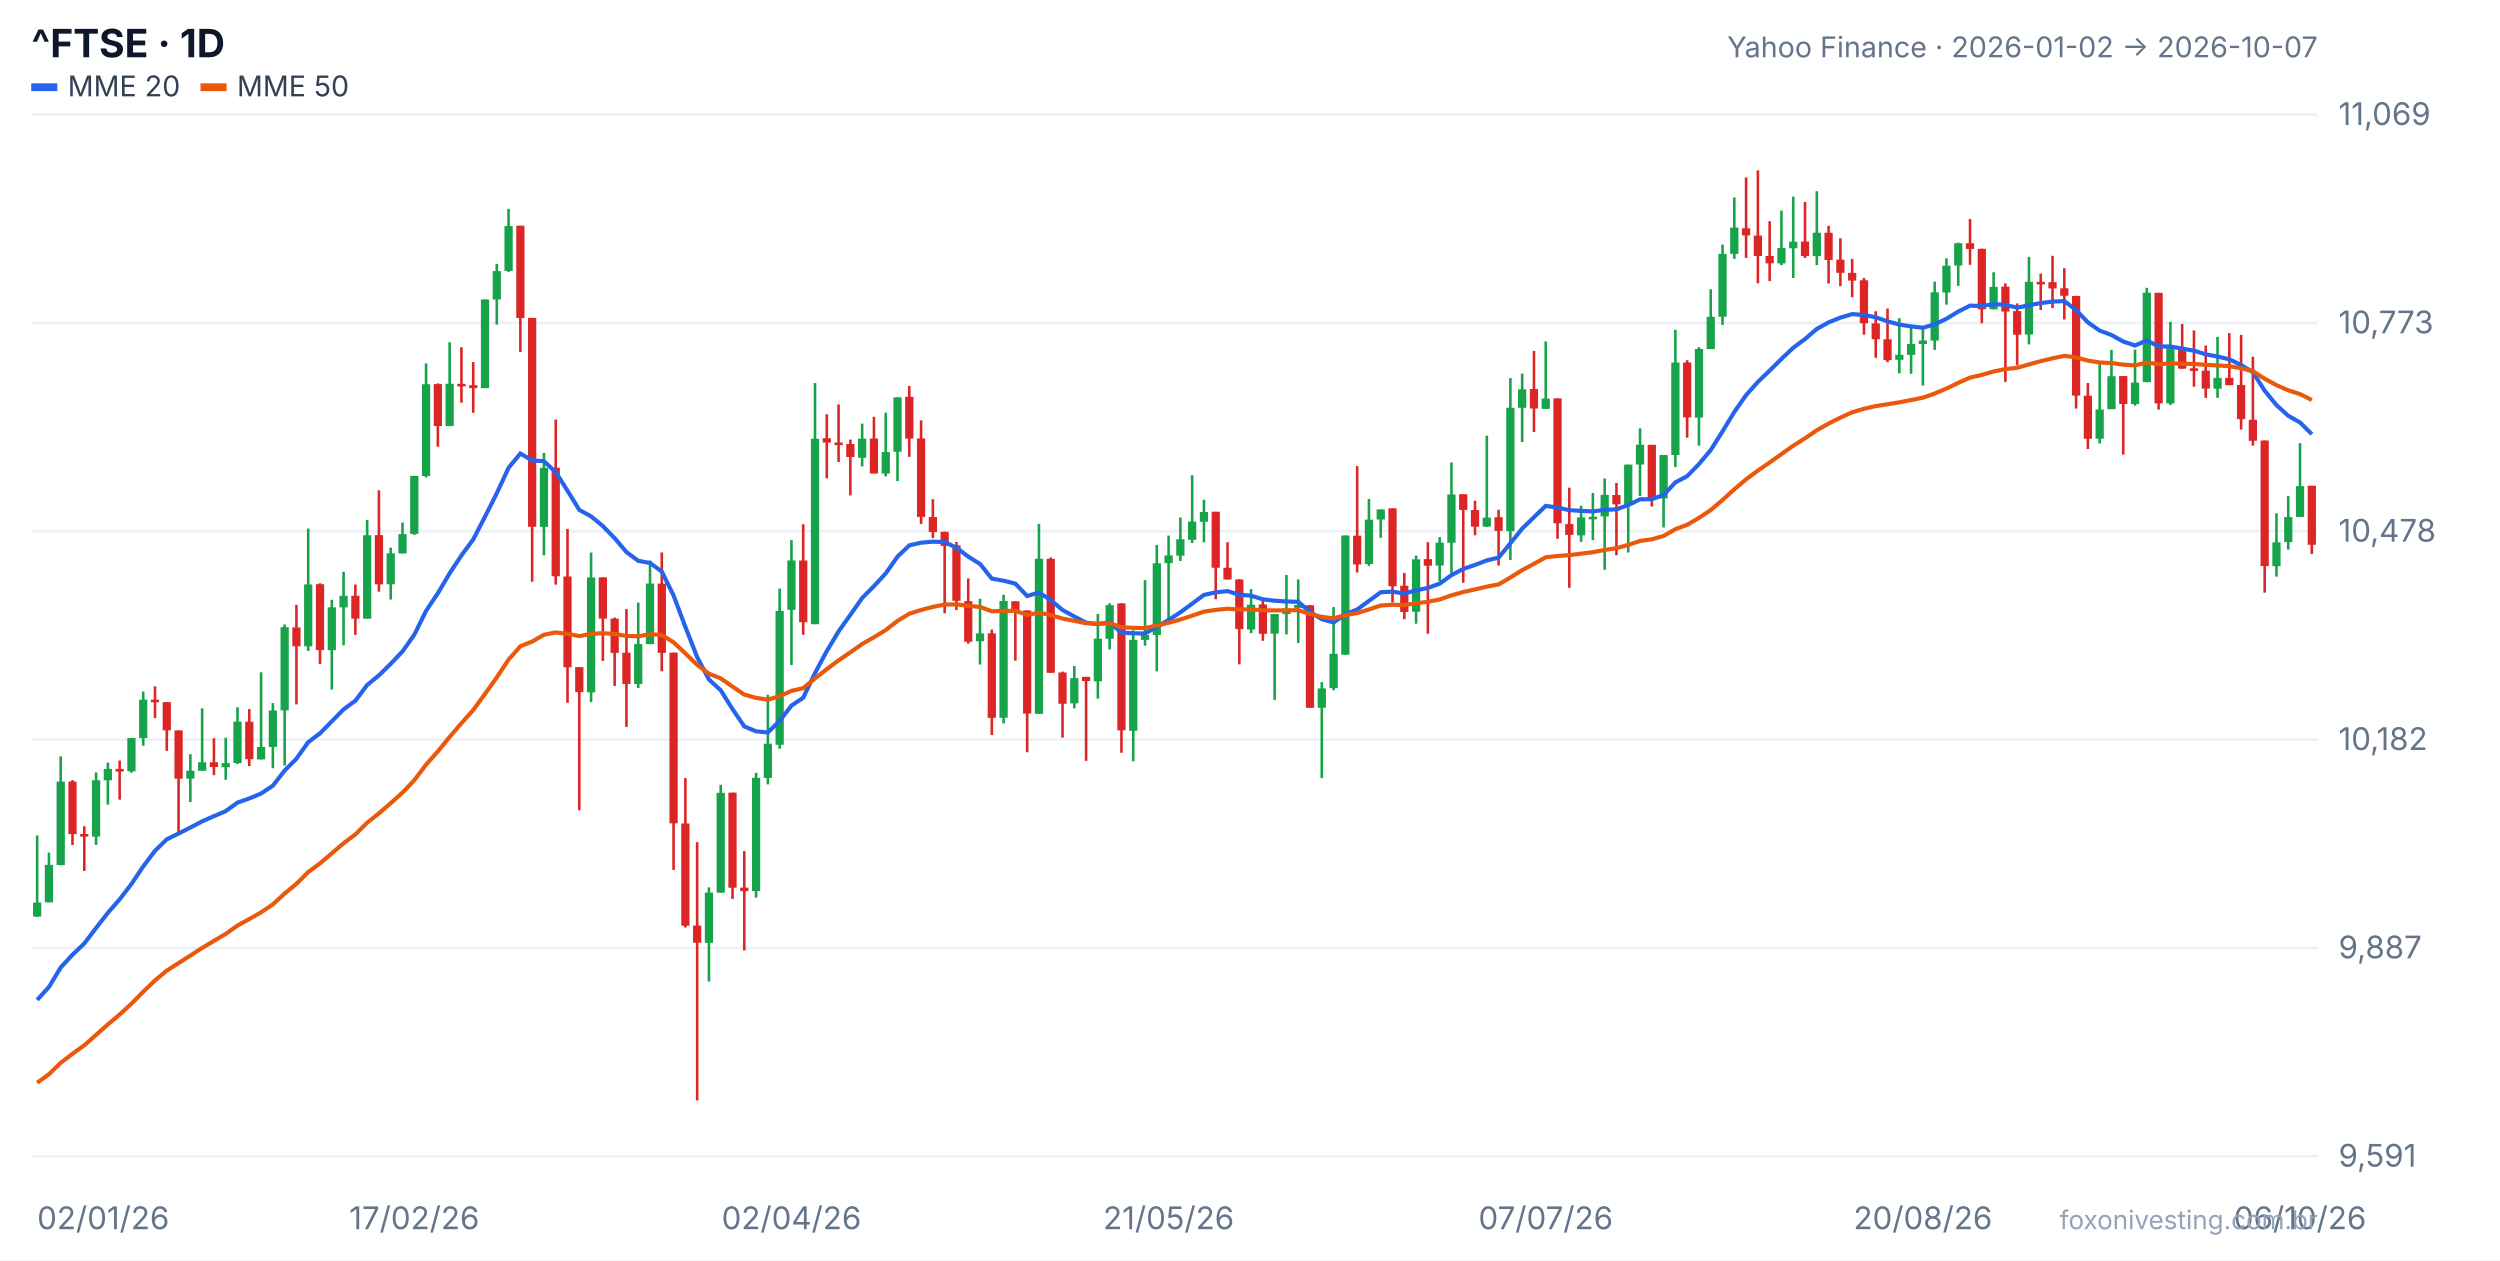
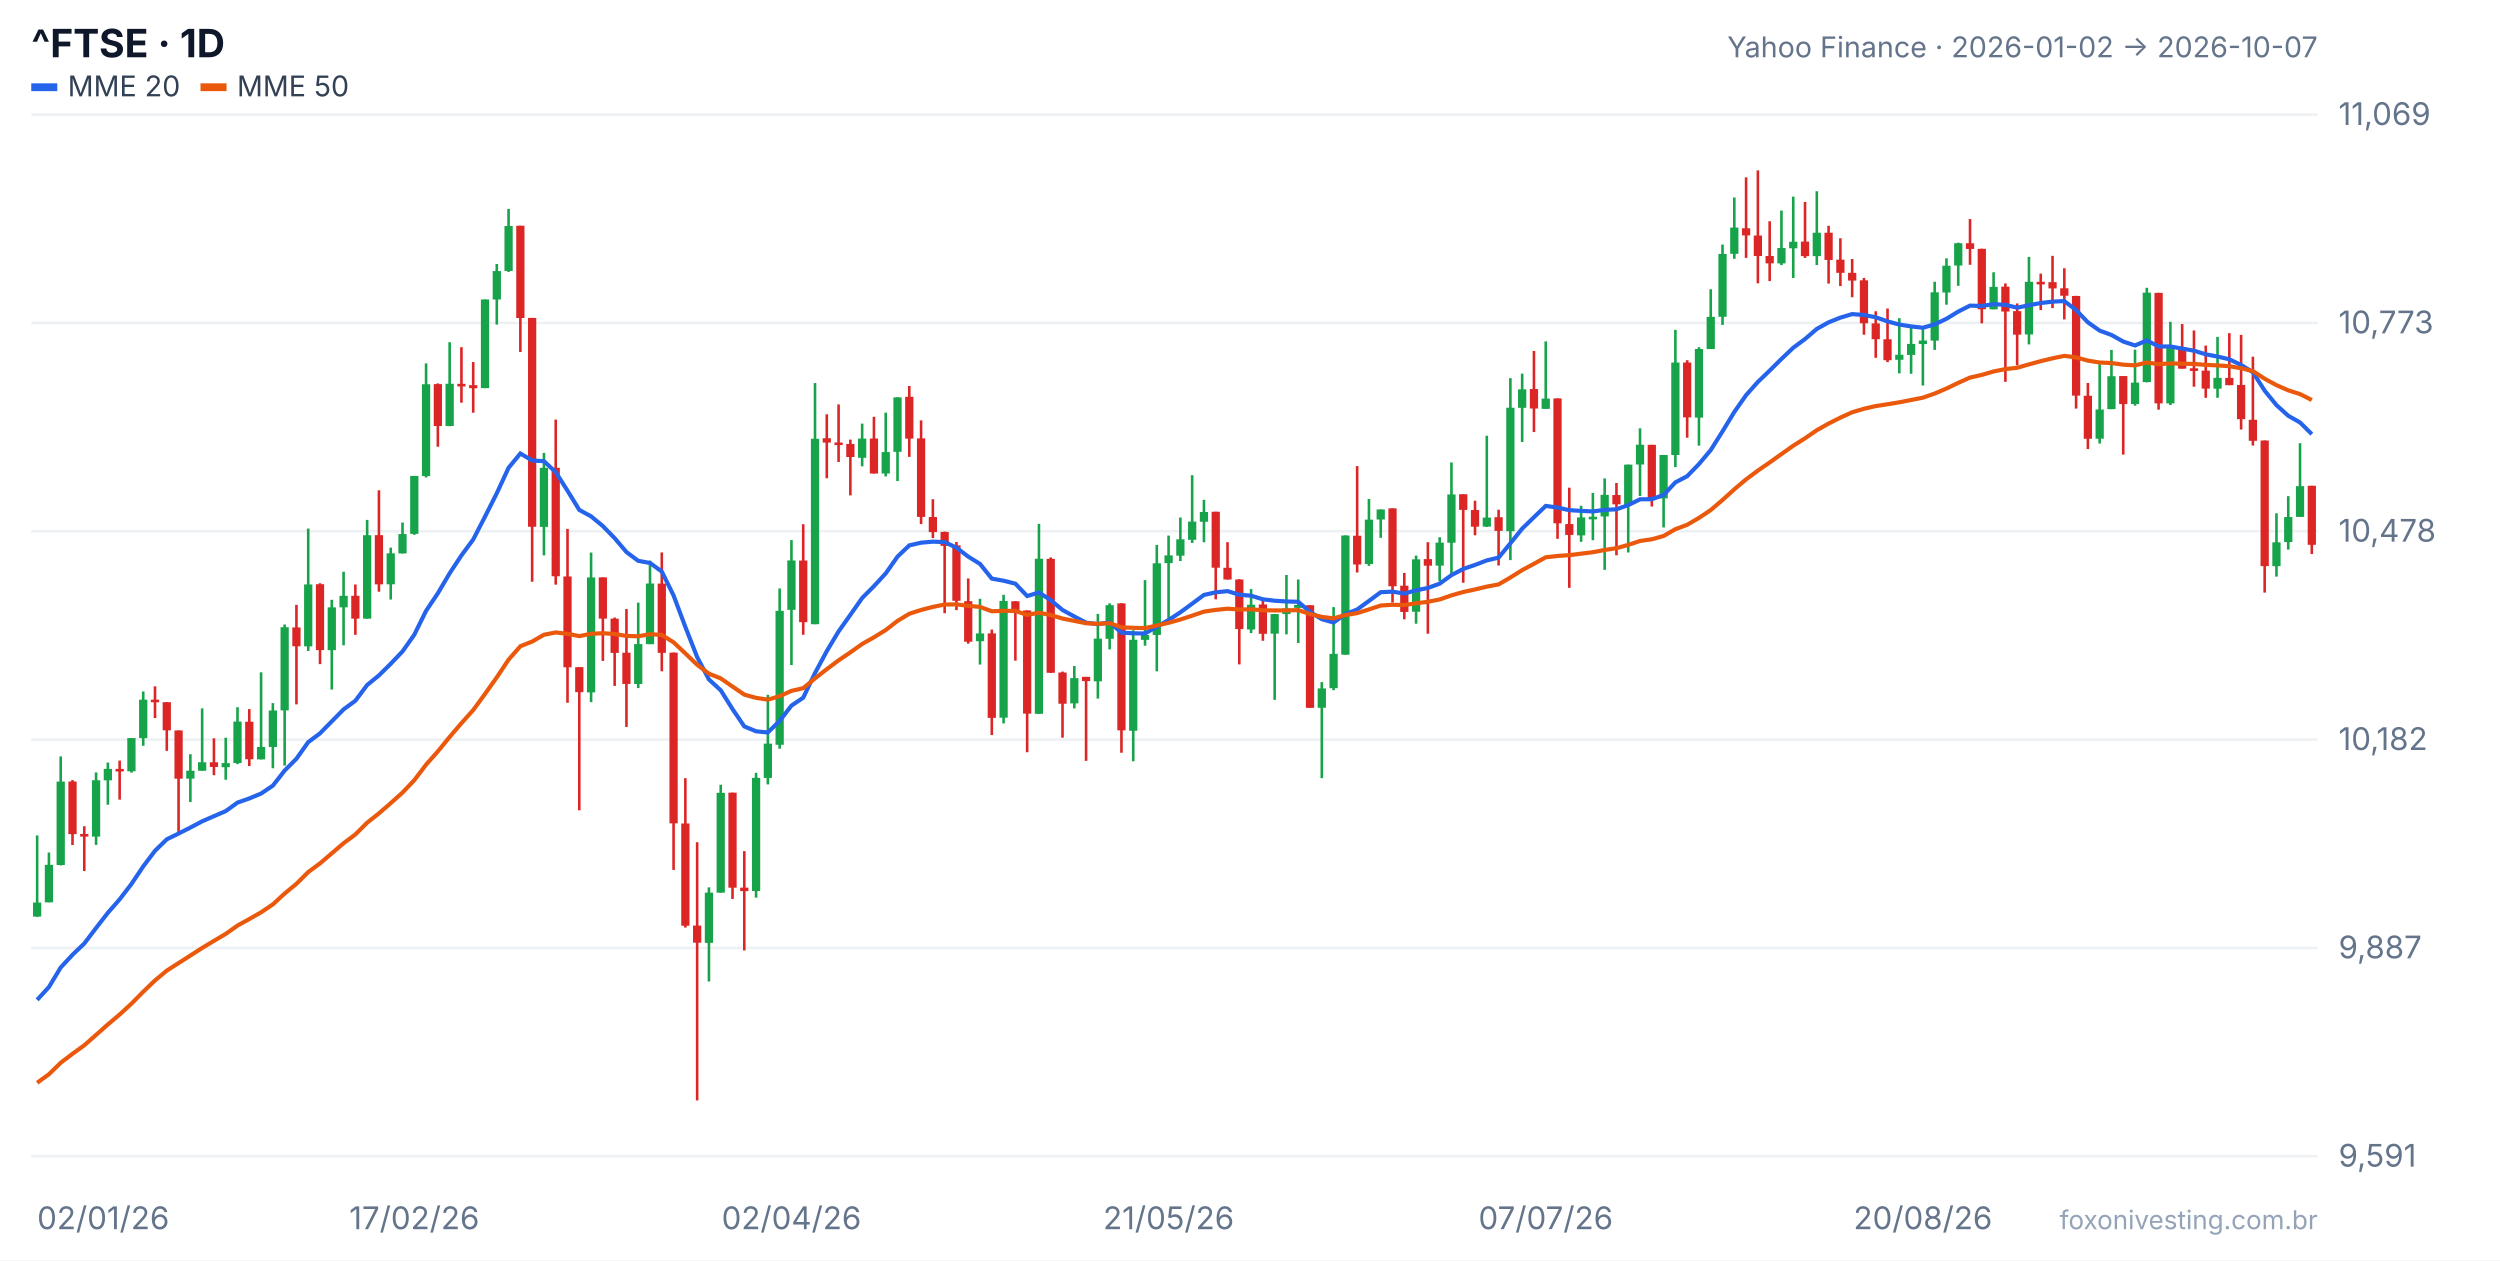
<svg xmlns="http://www.w3.org/2000/svg" viewBox="0 0 960 484" font-family="Inter,system-ui,sans-serif" font-size="12" role="img">
  <rect width="960" height="484" fill="#ffffff" />
  <text x="12" y="22" font-size="15" font-weight="700" fill="#0f172a">^FTSE · 1D</text>
  <text x="890" y="22" font-size="11" fill="#64748b" text-anchor="end">Yahoo Finance · 2026-01-02 → 2026-10-07</text>
  <line x1="12" x2="890" y1="444" y2="444" stroke="#eef1f4" />
  <text x="898" y="448" fill="#64748b">9,591</text>
  <line x1="12" x2="890" y1="364" y2="364" stroke="#eef1f4" />
  <text x="898" y="368" fill="#64748b">9,887</text>
  <line x1="12" x2="890" y1="284" y2="284" stroke="#eef1f4" />
  <text x="898" y="288" fill="#64748b">10,182</text>
  <line x1="12" x2="890" y1="204" y2="204" stroke="#eef1f4" />
  <text x="898" y="208" fill="#64748b">10,478</text>
  <line x1="12" x2="890" y1="124" y2="124" stroke="#eef1f4" />
  <text x="898" y="128" fill="#64748b">10,773</text>
  <line x1="12" x2="890" y1="44" y2="44" stroke="#eef1f4" />
  <text x="898" y="48" fill="#64748b">11,069</text>
  <text x="14.263" y="472" fill="#64748b" text-anchor="start">02/01/26</text>
  <text x="159.088" y="472" fill="#64748b" text-anchor="middle">17/02/26</text>
  <text x="303.912" y="472" fill="#64748b" text-anchor="middle">02/04/26</text>
  <text x="448.737" y="472" fill="#64748b" text-anchor="middle">21/05/26</text>
  <text x="593.562" y="472" fill="#64748b" text-anchor="middle">07/07/26</text>
  <text x="738.387" y="472" fill="#64748b" text-anchor="middle">20/08/26</text>
-   <text x="883.211" y="472" fill="#64748b" text-anchor="middle">06/10/26</text>
  <line x1="14.263" x2="14.263" y1="320.817" y2="352.091" stroke="#16a34a" />
  <rect x="12.679" y="346.594" width="3.168" height="5.361" fill="#16a34a" />
  <line x1="18.789" x2="18.789" y1="327.37" y2="346.486" stroke="#16a34a" />
  <rect x="17.205" y="332.108" width="3.168" height="14.378" fill="#16a34a" />
  <line x1="23.314" x2="23.314" y1="290.464" y2="332.325" stroke="#16a34a" />
  <rect x="21.73" y="300.13" width="3.168" height="32.032" fill="#16a34a" />
  <line x1="27.84" x2="27.84" y1="299.562" y2="324.499" stroke="#dc2626" />
  <rect x="26.256" y="300.103" width="3.168" height="20.199" fill="#dc2626" />
  <line x1="32.366" x2="32.366" y1="317.27" y2="334.463" stroke="#dc2626" />
  <rect x="30.782" y="320.248" width="3.168" height="1.002" fill="#dc2626" />
  <line x1="36.892" x2="36.892" y1="296.61" y2="324.445" stroke="#16a34a" />
  <rect x="35.308" y="299.616" width="3.168" height="21.634" fill="#16a34a" />
  <line x1="41.418" x2="41.418" y1="292.819" y2="309.011" stroke="#16a34a" />
  <rect x="39.834" y="295.256" width="3.168" height="4.386" fill="#16a34a" />
  <line x1="45.943" x2="45.943" y1="292.061" y2="307.062" stroke="#dc2626" />
  <rect x="44.359" y="295.256" width="3.168" height="1" fill="#dc2626" />
  <line x1="50.469" x2="50.469" y1="283.424" y2="296.691" stroke="#16a34a" />
  <rect x="48.885" y="283.424" width="3.168" height="12.753" fill="#16a34a" />
  <line x1="54.995" x2="54.995" y1="265.526" y2="286.375" stroke="#16a34a" />
  <rect x="53.411" y="268.667" width="3.168" height="14.757" fill="#16a34a" />
  <line x1="59.521" x2="59.521" y1="263.549" y2="275.734" stroke="#dc2626" />
  <rect x="57.937" y="268.667" width="3.168" height="1" fill="#dc2626" />
  <line x1="64.046" x2="64.046" y1="269.642" y2="288.325" stroke="#dc2626" />
  <rect x="62.462" y="269.642" width="3.168" height="10.803" fill="#dc2626" />
  <line x1="68.572" x2="68.572" y1="280.499" y2="319.761" stroke="#dc2626" />
  <rect x="66.988" y="280.499" width="3.168" height="18.521" fill="#dc2626" />
  <line x1="73.098" x2="73.098" y1="289.624" y2="307.982" stroke="#16a34a" />
  <rect x="71.514" y="295.96" width="3.168" height="3.032" fill="#16a34a" />
  <line x1="77.624" x2="77.624" y1="272.024" y2="295.96" stroke="#16a34a" />
  <rect x="76.04" y="292.711" width="3.168" height="3.249" fill="#16a34a" />
  <line x1="82.149" x2="82.149" y1="283.505" y2="297.666" stroke="#dc2626" />
  <rect x="80.565" y="292.711" width="3.168" height="1.814" fill="#dc2626" />
  <line x1="86.675" x2="86.675" y1="283.288" y2="299.426" stroke="#16a34a" />
  <rect x="85.091" y="293.036" width="3.168" height="1.571" fill="#16a34a" />
  <line x1="91.201" x2="91.201" y1="271.564" y2="293.415" stroke="#16a34a" />
  <rect x="89.617" y="277.088" width="3.168" height="15.921" fill="#16a34a" />
  <line x1="95.727" x2="95.727" y1="272.295" y2="294.173" stroke="#dc2626" />
  <rect x="94.143" y="277.142" width="3.168" height="14.405" fill="#dc2626" />
  <line x1="100.253" x2="100.253" y1="258.161" y2="291.601" stroke="#16a34a" />
  <rect x="98.669" y="286.836" width="3.168" height="4.765" fill="#16a34a" />
  <line x1="104.778" x2="104.778" y1="269.994" y2="295.013" stroke="#16a34a" />
  <rect x="103.194" y="272.837" width="3.168" height="13.999" fill="#16a34a" />
  <line x1="109.304" x2="109.304" y1="239.803" y2="293.984" stroke="#16a34a" />
  <rect x="107.72" y="240.859" width="3.168" height="31.923" fill="#16a34a" />
  <line x1="113.83" x2="113.83" y1="232.276" y2="270.481" stroke="#dc2626" />
  <rect x="112.246" y="240.94" width="3.168" height="7.23" fill="#dc2626" />
  <line x1="118.356" x2="118.356" y1="202.979" y2="249.957" stroke="#16a34a" />
  <rect x="116.772" y="224.424" width="3.168" height="23.773" fill="#16a34a" />
  <line x1="122.881" x2="122.881" y1="223.963" y2="255.02" stroke="#dc2626" />
  <rect x="121.297" y="224.342" width="3.168" height="25.29" fill="#dc2626" />
  <line x1="127.407" x2="127.407" y1="230.326" y2="264.795" stroke="#16a34a" />
  <rect x="125.823" y="233.223" width="3.168" height="16.436" fill="#16a34a" />
  <line x1="131.933" x2="131.933" y1="219.55" y2="247.791" stroke="#16a34a" />
  <rect x="130.349" y="228.783" width="3.168" height="4.441" fill="#16a34a" />
  <line x1="136.459" x2="136.459" y1="224.451" y2="243.783" stroke="#dc2626" />
  <rect x="134.875" y="228.783" width="3.168" height="8.773" fill="#dc2626" />
  <line x1="140.985" x2="140.985" y1="199.648" y2="237.556" stroke="#16a34a" />
  <rect x="139.401" y="205.524" width="3.168" height="32.032" fill="#16a34a" />
  <line x1="145.51" x2="145.51" y1="188.276" y2="227.212" stroke="#dc2626" />
  <rect x="143.926" y="205.497" width="3.168" height="18.9" fill="#dc2626" />
  <line x1="150.036" x2="150.036" y1="210.289" y2="230.218" stroke="#16a34a" />
  <rect x="148.452" y="212.483" width="3.168" height="11.887" fill="#16a34a" />
  <line x1="154.562" x2="154.562" y1="200.65" y2="212.51" stroke="#16a34a" />
  <rect x="152.978" y="205.091" width="3.168" height="7.419" fill="#16a34a" />
  <line x1="159.088" x2="159.088" y1="182.752" y2="205.361" stroke="#16a34a" />
  <rect x="157.504" y="182.752" width="3.168" height="22.257" fill="#16a34a" />
  <line x1="163.613" x2="163.613" y1="139.538" y2="183.348" stroke="#16a34a" />
  <rect x="162.029" y="147.552" width="3.168" height="35.254" fill="#16a34a" />
  <line x1="168.139" x2="168.139" y1="147.227" y2="171.543" stroke="#dc2626" />
  <rect x="166.555" y="147.498" width="3.168" height="16.084" fill="#dc2626" />
  <line x1="172.665" x2="172.665" y1="131.415" y2="163.663" stroke="#16a34a" />
  <rect x="171.081" y="147.363" width="3.168" height="16.219" fill="#16a34a" />
  <line x1="177.191" x2="177.191" y1="133.337" y2="154.647" stroke="#dc2626" />
  <rect x="175.607" y="147.39" width="3.168" height="1" fill="#dc2626" />
  <line x1="181.716" x2="181.716" y1="139.023" y2="158.492" stroke="#dc2626" />
  <rect x="180.132" y="147.904" width="3.168" height="1.165" fill="#dc2626" />
  <line x1="186.242" x2="186.242" y1="115.006" y2="149.042" stroke="#16a34a" />
  <rect x="184.658" y="115.006" width="3.168" height="34.036" fill="#16a34a" />
  <line x1="190.768" x2="190.768" y1="101.36" y2="124.646" stroke="#16a34a" />
  <rect x="189.184" y="104.094" width="3.168" height="10.912" fill="#16a34a" />
  <line x1="195.294" x2="195.294" y1="80.212" y2="104.419" stroke="#16a34a" />
  <rect x="193.71" y="86.792" width="3.168" height="17.248" fill="#16a34a" />
  <line x1="199.82" x2="199.82" y1="86.684" y2="135.178" stroke="#dc2626" />
  <rect x="198.236" y="86.684" width="3.168" height="35.444" fill="#dc2626" />
  <line x1="204.345" x2="204.345" y1="122.073" y2="223.395" stroke="#dc2626" />
  <rect x="202.761" y="122.073" width="3.168" height="80.202" fill="#dc2626" />
  <line x1="208.871" x2="208.871" y1="173.925" y2="213.268" stroke="#16a34a" />
  <rect x="207.287" y="179.638" width="3.168" height="22.69" fill="#16a34a" />
  <line x1="213.397" x2="213.397" y1="161.118" y2="224.505" stroke="#dc2626" />
  <rect x="211.813" y="179.638" width="3.168" height="41.644" fill="#dc2626" />
  <line x1="217.923" x2="217.923" y1="203.087" y2="269.858" stroke="#dc2626" />
  <rect x="216.339" y="221.364" width="3.168" height="34.875" fill="#dc2626" />
  <line x1="222.448" x2="222.448" y1="256.185" y2="311.15" stroke="#dc2626" />
  <rect x="220.864" y="256.185" width="3.168" height="9.612" fill="#dc2626" />
  <line x1="226.974" x2="226.974" y1="212.185" y2="269.615" stroke="#16a34a" />
  <rect x="225.39" y="221.743" width="3.168" height="44.135" fill="#16a34a" />
  <line x1="231.5" x2="231.5" y1="221.716" y2="253.802" stroke="#dc2626" />
  <rect x="229.916" y="221.716" width="3.168" height="15.84" fill="#dc2626" />
  <line x1="236.026" x2="236.026" y1="237.15" y2="263.387" stroke="#dc2626" />
  <rect x="234.442" y="237.556" width="3.168" height="13.159" fill="#dc2626" />
  <line x1="240.552" x2="240.552" y1="233.873" y2="279.146" stroke="#dc2626" />
  <rect x="238.968" y="250.634" width="3.168" height="11.995" fill="#dc2626" />
  <line x1="245.077" x2="245.077" y1="231.409" y2="264.226" stroke="#16a34a" />
  <rect x="243.493" y="247.33" width="3.168" height="15.326" fill="#16a34a" />
  <line x1="249.603" x2="249.603" y1="215.272" y2="247.358" stroke="#16a34a" />
  <rect x="248.019" y="224.072" width="3.168" height="23.286" fill="#16a34a" />
  <line x1="254.129" x2="254.129" y1="212.131" y2="257.782" stroke="#dc2626" />
  <rect x="252.545" y="224.099" width="3.168" height="26.589" fill="#dc2626" />
  <line x1="258.655" x2="258.655" y1="250.607" y2="334.057" stroke="#dc2626" />
  <rect x="257.071" y="250.607" width="3.168" height="65.553" fill="#dc2626" />
  <line x1="263.18" x2="263.18" y1="298.804" y2="356.179" stroke="#dc2626" />
  <rect x="261.596" y="316.214" width="3.168" height="39.261" fill="#dc2626" />
  <line x1="267.706" x2="267.706" y1="323.416" y2="422.571" stroke="#dc2626" />
  <rect x="266.122" y="355.421" width="3.168" height="6.58" fill="#dc2626" />
  <line x1="272.232" x2="272.232" y1="340.745" y2="376.893" stroke="#16a34a" />
  <rect x="270.648" y="342.776" width="3.168" height="19.279" fill="#16a34a" />
  <line x1="276.758" x2="276.758" y1="301.349" y2="342.776" stroke="#16a34a" />
  <rect x="275.174" y="304.435" width="3.168" height="38.341" fill="#16a34a" />
  <line x1="281.284" x2="281.284" y1="304.381" y2="345.186" stroke="#dc2626" />
  <rect x="279.699" y="304.381" width="3.168" height="36.499" fill="#dc2626" />
  <line x1="285.809" x2="285.809" y1="326.828" y2="364.979" stroke="#dc2626" />
  <rect x="284.225" y="340.854" width="3.168" height="1.327" fill="#dc2626" />
  <line x1="290.335" x2="290.335" y1="296.773" y2="344.699" stroke="#16a34a" />
  <rect x="288.751" y="298.695" width="3.168" height="43.458" fill="#16a34a" />
  <line x1="294.861" x2="294.861" y1="266.799" y2="301.213" stroke="#16a34a" />
  <rect x="293.277" y="285.563" width="3.168" height="13.159" fill="#16a34a" />
  <line x1="299.387" x2="299.387" y1="225.967" y2="287.512" stroke="#16a34a" />
  <rect x="297.803" y="234.577" width="3.168" height="51.419" fill="#16a34a" />
  <line x1="303.912" x2="303.912" y1="207.392" y2="255.399" stroke="#16a34a" />
  <rect x="302.328" y="215.217" width="3.168" height="18.954" fill="#16a34a" />
  <line x1="308.438" x2="308.438" y1="201.3" y2="243.756" stroke="#dc2626" />
  <rect x="306.854" y="215.244" width="3.168" height="23.665" fill="#dc2626" />
  <line x1="312.964" x2="312.964" y1="147.092" y2="239.695" stroke="#16a34a" />
  <rect x="311.38" y="168.483" width="3.168" height="71.212" fill="#16a34a" />
  <line x1="317.49" x2="317.49" y1="159.087" y2="183.646" stroke="#dc2626" />
  <rect x="315.906" y="168.293" width="3.168" height="1.652" fill="#dc2626" />
  <line x1="322.015" x2="322.015" y1="155.297" y2="177.391" stroke="#dc2626" />
  <rect x="320.431" y="169.918" width="3.168" height="1" fill="#dc2626" />
  <line x1="326.541" x2="326.541" y1="168.808" y2="190.226" stroke="#dc2626" />
  <rect x="324.957" y="170.487" width="3.168" height="5.009" fill="#dc2626" />
  <line x1="331.067" x2="331.067" y1="162.661" y2="179.07" stroke="#16a34a" />
  <rect x="329.483" y="168.429" width="3.168" height="7.365" fill="#16a34a" />
  <line x1="335.593" x2="335.593" y1="160.062" y2="181.832" stroke="#dc2626" />
  <rect x="334.009" y="168.402" width="3.168" height="13.43" fill="#dc2626" />
  <line x1="340.119" x2="340.119" y1="158.464" y2="182.942" stroke="#16a34a" />
  <rect x="338.535" y="173.6" width="3.168" height="8.231" fill="#16a34a" />
  <line x1="344.644" x2="344.644" y1="152.589" y2="184.729" stroke="#16a34a" />
  <rect x="343.06" y="152.589" width="3.168" height="20.903" fill="#16a34a" />
  <line x1="349.17" x2="349.17" y1="148.229" y2="175.442" stroke="#dc2626" />
  <rect x="347.586" y="152.372" width="3.168" height="16.057" fill="#dc2626" />
  <line x1="353.696" x2="353.696" y1="161.416" y2="201.246" stroke="#dc2626" />
  <rect x="352.112" y="168.347" width="3.168" height="30.137" fill="#dc2626" />
  <line x1="358.222" x2="358.222" y1="191.688" y2="206.634" stroke="#dc2626" />
  <rect x="356.638" y="198.538" width="3.168" height="5.795" fill="#dc2626" />
  <line x1="362.747" x2="362.747" y1="204.143" y2="235.471" stroke="#dc2626" />
  <rect x="361.163" y="204.251" width="3.168" height="5.361" fill="#dc2626" />
  <line x1="367.273" x2="367.273" y1="208.123" y2="234.279" stroke="#dc2626" />
  <rect x="365.689" y="209.423" width="3.168" height="21.283" fill="#dc2626" />
  <line x1="371.799" x2="371.799" y1="222.122" y2="247.168" stroke="#dc2626" />
  <rect x="370.215" y="230.868" width="3.168" height="15.542" fill="#dc2626" />
  <line x1="376.325" x2="376.325" y1="229.947" y2="255.183" stroke="#16a34a" />
  <rect x="374.741" y="243.242" width="3.168" height="2.978" fill="#16a34a" />
  <line x1="380.851" x2="380.851" y1="241.753" y2="282.259" stroke="#dc2626" />
  <rect x="379.266" y="243.215" width="3.168" height="32.438" fill="#dc2626" />
  <line x1="385.376" x2="385.376" y1="228.404" y2="277.792" stroke="#16a34a" />
  <rect x="383.792" y="230.787" width="3.168" height="44.812" fill="#16a34a" />
  <line x1="389.902" x2="389.902" y1="230.868" y2="253.693" stroke="#dc2626" />
  <rect x="388.318" y="230.895" width="3.168" height="3.926" fill="#dc2626" />
  <line x1="394.428" x2="394.428" y1="234.415" y2="288.866" stroke="#dc2626" />
  <rect x="392.844" y="234.415" width="3.168" height="39.614" fill="#dc2626" />
  <line x1="398.954" x2="398.954" y1="201.164" y2="274.109" stroke="#16a34a" />
  <rect x="397.37" y="214.567" width="3.168" height="59.542" fill="#16a34a" />
  <line x1="403.479" x2="403.479" y1="214.053" y2="258.351" stroke="#dc2626" />
  <rect x="401.895" y="214.595" width="3.168" height="43.756" fill="#dc2626" />
  <line x1="408.005" x2="408.005" y1="257.89" y2="283.261" stroke="#dc2626" />
  <rect x="406.421" y="258.242" width="3.168" height="11.995" fill="#dc2626" />
  <line x1="412.531" x2="412.531" y1="255.751" y2="272.024" stroke="#16a34a" />
  <rect x="410.947" y="260.408" width="3.168" height="9.694" fill="#16a34a" />
  <line x1="417.057" x2="417.057" y1="259.921" y2="292.17" stroke="#dc2626" />
  <rect x="415.473" y="259.921" width="3.168" height="1.598" fill="#dc2626" />
  <line x1="421.582" x2="421.582" y1="235.742" y2="268.261" stroke="#16a34a" />
  <rect x="419.998" y="245.245" width="3.168" height="16.381" fill="#16a34a" />
  <line x1="426.108" x2="426.108" y1="231.707" y2="249.361" stroke="#16a34a" />
  <rect x="424.524" y="232.384" width="3.168" height="12.916" fill="#16a34a" />
  <line x1="430.634" x2="430.634" y1="231.626" y2="289.056" stroke="#dc2626" />
  <rect x="429.05" y="231.707" width="3.168" height="48.738" fill="#dc2626" />
  <line x1="435.16" x2="435.16" y1="241.996" y2="292.332" stroke="#16a34a" />
  <rect x="433.576" y="245.679" width="3.168" height="34.929" fill="#16a34a" />
  <line x1="439.686" x2="439.686" y1="222.772" y2="247.953" stroke="#16a34a" />
  <rect x="438.102" y="243.838" width="3.168" height="1.868" fill="#16a34a" />
  <line x1="444.211" x2="444.211" y1="209.261" y2="257.782" stroke="#16a34a" />
  <rect x="442.627" y="216.3" width="3.168" height="27.51" fill="#16a34a" />
  <line x1="448.737" x2="448.737" y1="205.659" y2="237.637" stroke="#16a34a" />
  <rect x="447.153" y="213.268" width="3.168" height="2.978" fill="#16a34a" />
  <line x1="453.263" x2="453.263" y1="198.728" y2="215.434" stroke="#16a34a" />
  <rect x="451.679" y="207.094" width="3.168" height="6.282" fill="#16a34a" />
  <line x1="457.789" x2="457.789" y1="182.481" y2="208.502" stroke="#16a34a" />
  <rect x="456.205" y="200.298" width="3.168" height="6.986" fill="#16a34a" />
  <line x1="462.314" x2="462.314" y1="191.931" y2="208.232" stroke="#16a34a" />
  <rect x="460.73" y="196.616" width="3.168" height="3.737" fill="#16a34a" />
  <line x1="466.84" x2="466.84" y1="196.507" y2="230.137" stroke="#dc2626" />
  <rect x="465.256" y="196.507" width="3.168" height="21.499" fill="#dc2626" />
  <line x1="471.366" x2="471.366" y1="208.204" y2="222.528" stroke="#dc2626" />
  <rect x="469.782" y="218.033" width="3.168" height="4.495" fill="#dc2626" />
  <line x1="475.892" x2="475.892" y1="222.393" y2="255.128" stroke="#dc2626" />
  <rect x="474.308" y="222.528" width="3.168" height="19.035" fill="#dc2626" />
  <line x1="480.418" x2="480.418" y1="226.21" y2="243.107" stroke="#16a34a" />
  <rect x="478.834" y="232.222" width="3.168" height="9.504" fill="#16a34a" />
  <line x1="484.943" x2="484.943" y1="229.622" y2="246.058" stroke="#dc2626" />
  <rect x="483.359" y="232.113" width="3.168" height="11.264" fill="#dc2626" />
  <line x1="489.469" x2="489.469" y1="235.796" y2="268.748" stroke="#16a34a" />
  <rect x="487.885" y="235.796" width="3.168" height="7.527" fill="#16a34a" />
  <line x1="493.995" x2="493.995" y1="220.795" y2="243.594" stroke="#16a34a" />
  <rect x="492.411" y="233.684" width="3.168" height="2.112" fill="#16a34a" />
  <line x1="498.521" x2="498.521" y1="222.528" y2="246.924" stroke="#16a34a" />
  <rect x="496.937" y="232.303" width="3.168" height="1.11" fill="#16a34a" />
  <line x1="503.046" x2="503.046" y1="232.411" y2="271.808" stroke="#dc2626" />
  <rect x="501.462" y="232.411" width="3.168" height="39.397" fill="#dc2626" />
  <line x1="507.572" x2="507.572" y1="261.925" y2="298.804" stroke="#16a34a" />
  <rect x="505.988" y="264.362" width="3.168" height="7.419" fill="#16a34a" />
  <line x1="512.098" x2="512.098" y1="233.115" y2="265.039" stroke="#16a34a" />
  <rect x="510.514" y="251.067" width="3.168" height="13.186" fill="#16a34a" />
  <line x1="516.624" x2="516.624" y1="205.632" y2="251.392" stroke="#16a34a" />
  <rect x="515.04" y="205.632" width="3.168" height="45.76" fill="#16a34a" />
  <line x1="521.149" x2="521.149" y1="178.989" y2="219.847" stroke="#dc2626" />
  <rect x="519.565" y="205.713" width="3.168" height="11.048" fill="#dc2626" />
  <line x1="525.675" x2="525.675" y1="191.606" y2="217.302" stroke="#16a34a" />
  <rect x="524.091" y="199.54" width="3.168" height="17.031" fill="#16a34a" />
  <line x1="530.201" x2="530.201" y1="195.641" y2="206.526" stroke="#16a34a" />
  <rect x="528.617" y="195.641" width="3.168" height="3.845" fill="#16a34a" />
  <line x1="534.727" x2="534.727" y1="195.208" y2="231.382" stroke="#dc2626" />
  <rect x="533.143" y="195.208" width="3.168" height="29.92" fill="#dc2626" />
  <line x1="539.253" x2="539.253" y1="220.01" y2="237.799" stroke="#dc2626" />
  <rect x="537.669" y="224.911" width="3.168" height="10.073" fill="#dc2626" />
  <line x1="543.778" x2="543.778" y1="213.349" y2="239.505" stroke="#16a34a" />
  <rect x="542.194" y="214.784" width="3.168" height="20.118" fill="#16a34a" />
  <line x1="548.304" x2="548.304" y1="208.204" y2="243.35" stroke="#dc2626" />
  <rect x="546.72" y="214.703" width="3.168" height="2.518" fill="#dc2626" />
  <line x1="552.83" x2="552.83" y1="206.282" y2="223.151" stroke="#16a34a" />
  <rect x="551.246" y="208.367" width="3.168" height="8.827" fill="#16a34a" />
  <line x1="557.356" x2="557.356" y1="177.581" y2="220.849" stroke="#16a34a" />
  <rect x="555.772" y="189.873" width="3.168" height="18.521" fill="#16a34a" />
  <line x1="561.881" x2="561.881" y1="189.792" y2="223.774" stroke="#dc2626" />
  <rect x="560.297" y="189.792" width="3.168" height="6.011" fill="#dc2626" />
  <line x1="566.407" x2="566.407" y1="192.283" y2="205.551" stroke="#dc2626" />
  <rect x="564.823" y="195.858" width="3.168" height="6.39" fill="#dc2626" />
  <line x1="570.933" x2="570.933" y1="167.318" y2="202.329" stroke="#16a34a" />
  <rect x="569.349" y="198.755" width="3.168" height="3.466" fill="#16a34a" />
  <line x1="575.459" x2="575.459" y1="195.722" y2="217.14" stroke="#dc2626" />
  <rect x="573.875" y="198.619" width="3.168" height="5.226" fill="#dc2626" />
  <line x1="579.985" x2="579.985" y1="145.197" y2="215.082" stroke="#16a34a" />
  <rect x="578.401" y="156.569" width="3.168" height="47.412" fill="#16a34a" />
  <line x1="584.51" x2="584.51" y1="143.464" y2="169.728" stroke="#16a34a" />
  <rect x="582.926" y="149.502" width="3.168" height="7.094" fill="#16a34a" />
  <line x1="589.036" x2="589.036" y1="134.772" y2="165.91" stroke="#dc2626" />
  <rect x="587.452" y="149.394" width="3.168" height="7.473" fill="#dc2626" />
  <line x1="593.562" x2="593.562" y1="131.09" y2="157.029" stroke="#16a34a" />
  <rect x="591.978" y="153.049" width="3.168" height="3.953" fill="#16a34a" />
  <line x1="598.088" x2="598.088" y1="152.995" y2="206.905" stroke="#dc2626" />
  <rect x="596.504" y="152.995" width="3.168" height="47.953" fill="#dc2626" />
  <line x1="602.613" x2="602.613" y1="187.274" y2="225.723" stroke="#dc2626" />
  <rect x="601.029" y="201.246" width="3.168" height="4.17" fill="#dc2626" />
  <line x1="607.139" x2="607.139" y1="194.206" y2="208.042" stroke="#16a34a" />
  <rect x="605.555" y="198.701" width="3.168" height="6.877" fill="#16a34a" />
  <line x1="611.665" x2="611.665" y1="189.278" y2="207.446" stroke="#16a34a" />
  <rect x="610.081" y="198.43" width="3.168" height="1" fill="#16a34a" />
  <line x1="616.191" x2="616.191" y1="183.727" y2="218.819" stroke="#16a34a" />
  <rect x="614.607" y="190.009" width="3.168" height="8.313" fill="#16a34a" />
  <line x1="620.716" x2="620.716" y1="185.46" y2="213.241" stroke="#dc2626" />
  <rect x="619.132" y="190.09" width="3.168" height="3.574" fill="#dc2626" />
  <line x1="625.242" x2="625.242" y1="178.42" y2="212.158" stroke="#16a34a" />
  <rect x="623.658" y="178.42" width="3.168" height="15.488" fill="#16a34a" />
  <line x1="629.768" x2="629.768" y1="164.475" y2="190.469" stroke="#16a34a" />
  <rect x="628.184" y="170.784" width="3.168" height="7.582" fill="#16a34a" />
  <line x1="634.294" x2="634.294" y1="170.811" y2="194.504" stroke="#dc2626" />
  <rect x="632.71" y="170.811" width="3.168" height="20.443" fill="#dc2626" />
  <line x1="638.82" x2="638.82" y1="174.71" y2="202.546" stroke="#16a34a" />
  <rect x="637.236" y="174.71" width="3.168" height="16.679" fill="#16a34a" />
  <line x1="643.345" x2="643.345" y1="126.649" y2="179.368" stroke="#16a34a" />
  <rect x="641.761" y="139.213" width="3.168" height="35.498" fill="#16a34a" />
  <line x1="647.871" x2="647.871" y1="138.319" y2="168.077" stroke="#dc2626" />
  <rect x="646.287" y="139.213" width="3.168" height="21.066" fill="#dc2626" />
  <line x1="652.397" x2="652.397" y1="133.31" y2="171.136" stroke="#16a34a" />
  <rect x="650.813" y="134.014" width="3.168" height="26.346" fill="#16a34a" />
  <line x1="656.923" x2="656.923" y1="111.08" y2="134.041" stroke="#16a34a" />
  <rect x="655.339" y="121.667" width="3.168" height="12.374" fill="#16a34a" />
  <line x1="661.448" x2="661.448" y1="93.913" y2="124.781" stroke="#16a34a" />
  <rect x="659.864" y="97.515" width="3.168" height="24.125" fill="#16a34a" />
  <line x1="665.974" x2="665.974" y1="75.826" y2="99.383" stroke="#16a34a" />
  <rect x="664.39" y="87.388" width="3.168" height="10.073" fill="#16a34a" />
  <line x1="670.5" x2="670.5" y1="68.109" y2="99.031" stroke="#dc2626" />
  <rect x="668.916" y="87.659" width="3.168" height="2.735" fill="#dc2626" />
  <line x1="675.026" x2="675.026" y1="65.429" y2="108.806" stroke="#dc2626" />
  <rect x="673.442" y="90.448" width="3.168" height="7.852" fill="#dc2626" />
  <line x1="679.552" x2="679.552" y1="84.951" y2="107.939" stroke="#dc2626" />
  <rect x="677.968" y="98.3" width="3.168" height="2.816" fill="#dc2626" />
  <line x1="684.077" x2="684.077" y1="80.862" y2="101.793" stroke="#16a34a" />
  <rect x="682.493" y="95.24" width="3.168" height="5.903" fill="#16a34a" />
  <line x1="688.603" x2="688.603" y1="75.501" y2="106.748" stroke="#16a34a" />
  <rect x="687.019" y="92.83" width="3.168" height="2.518" fill="#16a34a" />
  <line x1="693.129" x2="693.129" y1="77.532" y2="99.058" stroke="#dc2626" />
  <rect x="691.545" y="92.776" width="3.168" height="5.578" fill="#dc2626" />
  <line x1="697.655" x2="697.655" y1="73.443" y2="101.793" stroke="#16a34a" />
  <rect x="696.071" y="89.365" width="3.168" height="8.989" fill="#16a34a" />
  <line x1="702.18" x2="702.18" y1="86.711" y2="108.887" stroke="#dc2626" />
  <rect x="700.596" y="89.365" width="3.168" height="10.452" fill="#dc2626" />
  <line x1="706.706" x2="706.706" y1="91.503" y2="109.861" stroke="#dc2626" />
  <rect x="705.122" y="99.708" width="3.168" height="5.063" fill="#dc2626" />
  <line x1="711.232" x2="711.232" y1="99.464" y2="114.14" stroke="#dc2626" />
  <rect x="709.648" y="104.771" width="3.168" height="2.978" fill="#dc2626" />
  <line x1="715.758" x2="715.758" y1="106.721" y2="128.544" stroke="#dc2626" />
  <rect x="714.174" y="107.641" width="3.168" height="16.49" fill="#dc2626" />
  <line x1="720.284" x2="720.284" y1="119.528" y2="137.399" stroke="#dc2626" />
  <rect x="718.699" y="124.185" width="3.168" height="6.065" fill="#dc2626" />
  <line x1="724.809" x2="724.809" y1="118.472" y2="139.05" stroke="#dc2626" />
  <rect x="723.225" y="130.277" width="3.168" height="8.042" fill="#dc2626" />
  <line x1="729.335" x2="729.335" y1="122.181" y2="143.356" stroke="#16a34a" />
  <rect x="727.751" y="136.234" width="3.168" height="1.922" fill="#16a34a" />
  <line x1="733.861" x2="733.861" y1="125.945" y2="143.518" stroke="#16a34a" />
  <rect x="732.277" y="132.064" width="3.168" height="4.224" fill="#16a34a" />
  <line x1="738.387" x2="738.387" y1="125.701" y2="148.04" stroke="#16a34a" />
  <rect x="736.803" y="130.765" width="3.168" height="1.354" fill="#16a34a" />
  <line x1="742.912" x2="742.912" y1="108.183" y2="134.366" stroke="#16a34a" />
  <rect x="741.328" y="112.244" width="3.168" height="18.548" fill="#16a34a" />
  <line x1="747.438" x2="747.438" y1="99.193" y2="117.01" stroke="#16a34a" />
  <rect x="745.854" y="102.036" width="3.168" height="10.289" fill="#16a34a" />
  <line x1="751.964" x2="751.964" y1="93.182" y2="109.753" stroke="#16a34a" />
  <rect x="750.38" y="93.399" width="3.168" height="8.556" fill="#16a34a" />
  <line x1="756.49" x2="756.49" y1="84.112" y2="101.684" stroke="#dc2626" />
  <rect x="754.906" y="93.399" width="3.168" height="2.193" fill="#dc2626" />
  <line x1="761.015" x2="761.015" y1="95.484" y2="124.158" stroke="#dc2626" />
  <rect x="759.431" y="95.565" width="3.168" height="23.205" fill="#dc2626" />
  <line x1="765.541" x2="765.541" y1="104.555" y2="118.797" stroke="#16a34a" />
  <rect x="763.957" y="110.159" width="3.168" height="8.61" fill="#16a34a" />
  <line x1="770.067" x2="770.067" y1="108.833" y2="146.632" stroke="#dc2626" />
  <rect x="768.483" y="110.078" width="3.168" height="9.558" fill="#dc2626" />
  <line x1="774.593" x2="774.593" y1="116.523" y2="140.269" stroke="#dc2626" />
  <rect x="773.009" y="119.474" width="3.168" height="9.044" fill="#dc2626" />
  <line x1="779.119" x2="779.119" y1="98.652" y2="132.254" stroke="#16a34a" />
  <rect x="777.535" y="108.21" width="3.168" height="20.226" fill="#16a34a" />
  <line x1="783.644" x2="783.644" y1="105.069" y2="119.068" stroke="#dc2626" />
  <rect x="782.06" y="108.21" width="3.168" height="1" fill="#dc2626" />
  <line x1="788.17" x2="788.17" y1="98.246" y2="118.309" stroke="#dc2626" />
  <rect x="786.586" y="108.345" width="3.168" height="2.41" fill="#dc2626" />
  <line x1="792.696" x2="792.696" y1="103.011" y2="122.669" stroke="#dc2626" />
  <rect x="791.112" y="110.701" width="3.168" height="2.87" fill="#dc2626" />
  <line x1="797.222" x2="797.222" y1="113.598" y2="156.894" stroke="#dc2626" />
  <rect x="795.638" y="113.652" width="3.168" height="38.26" fill="#dc2626" />
  <line x1="801.747" x2="801.747" y1="147.065" y2="172.436" stroke="#dc2626" />
  <rect x="800.163" y="151.966" width="3.168" height="16.517" fill="#dc2626" />
  <line x1="806.273" x2="806.273" y1="139.836" y2="170.324" stroke="#16a34a" />
  <rect x="804.689" y="157.246" width="3.168" height="11.21" fill="#16a34a" />
  <line x1="810.799" x2="810.799" y1="134.366" y2="157.11" stroke="#16a34a" />
  <rect x="809.215" y="144.466" width="3.168" height="12.645" fill="#16a34a" />
  <line x1="815.325" x2="815.325" y1="144.412" y2="174.575" stroke="#dc2626" />
  <rect x="813.741" y="144.412" width="3.168" height="10.75" fill="#dc2626" />
  <line x1="819.851" x2="819.851" y1="134.258" y2="155.784" stroke="#16a34a" />
  <rect x="818.266" y="146.93" width="3.168" height="8.204" fill="#16a34a" />
  <line x1="824.376" x2="824.376" y1="110.511" y2="146.821" stroke="#16a34a" />
  <rect x="822.792" y="112.38" width="3.168" height="34.333" fill="#16a34a" />
  <line x1="828.902" x2="828.902" y1="112.434" y2="157.3" stroke="#dc2626" />
  <rect x="827.318" y="112.461" width="3.168" height="42.429" fill="#dc2626" />
  <line x1="833.428" x2="833.428" y1="123.589" y2="155.54" stroke="#16a34a" />
  <rect x="831.844" y="133.256" width="3.168" height="21.634" fill="#16a34a" />
  <line x1="837.954" x2="837.954" y1="124.429" y2="141.569" stroke="#dc2626" />
  <rect x="836.37" y="133.256" width="3.168" height="8.313" fill="#dc2626" />
  <line x1="842.479" x2="842.479" y1="126.893" y2="148.5" stroke="#dc2626" />
  <rect x="840.895" y="141.433" width="3.168" height="1" fill="#dc2626" />
  <line x1="847.005" x2="847.005" y1="132.687" y2="152.778" stroke="#dc2626" />
  <rect x="845.421" y="142.327" width="3.168" height="6.905" fill="#dc2626" />
  <line x1="851.531" x2="851.531" y1="129.357" y2="152.751" stroke="#16a34a" />
  <rect x="849.947" y="145.089" width="3.168" height="4.17" fill="#16a34a" />
  <line x1="856.057" x2="856.057" y1="127.922" y2="147.904" stroke="#dc2626" />
  <rect x="854.473" y="145.116" width="3.168" height="2.789" fill="#dc2626" />
  <line x1="860.582" x2="860.582" y1="128.599" y2="164.936" stroke="#dc2626" />
  <rect x="858.998" y="147.823" width="3.168" height="13.132" fill="#dc2626" />
  <line x1="865.108" x2="865.108" y1="136.966" y2="171.109" stroke="#dc2626" />
  <rect x="863.524" y="161.199" width="3.168" height="8.069" fill="#dc2626" />
  <line x1="869.634" x2="869.634" y1="169.16" y2="227.564" stroke="#dc2626" />
  <rect x="868.05" y="169.16" width="3.168" height="48.224" fill="#dc2626" />
  <line x1="874.16" x2="874.16" y1="197.103" y2="221.418" stroke="#16a34a" />
  <rect x="872.576" y="208.259" width="3.168" height="9.152" fill="#16a34a" />
  <line x1="878.686" x2="878.686" y1="190.523" y2="211.047" stroke="#16a34a" />
  <rect x="877.102" y="198.538" width="3.168" height="9.612" fill="#16a34a" />
  <line x1="883.211" x2="883.211" y1="170.189" y2="198.511" stroke="#16a34a" />
  <rect x="881.627" y="186.678" width="3.168" height="11.806" fill="#16a34a" />
  <line x1="887.737" x2="887.737" y1="186.543" y2="212.753" stroke="#dc2626" />
  <rect x="886.153" y="186.543" width="3.168" height="22.663" fill="#dc2626" />
  <polyline fill="none" stroke="#2563eb" stroke-width="1.6" points="14.263,383.955 18.789,379.018 23.314,371.504 27.84,366.628 32.366,362.306 36.892,356.336 41.418,350.519 45.943,345.341 50.469,339.444 54.995,332.703 59.521,326.697 64.046,322.292 68.572,320.076 73.098,317.779 77.624,315.392 82.149,313.405 86.675,311.465 91.201,308.191 95.727,306.606 100.253,304.723 104.778,301.686 109.304,295.893 113.83,291.348 118.356,284.974 122.881,281.608 127.407,277 131.933,272.408 136.459,269.089 140.985,263.035 145.51,259.355 150.036,254.891 154.562,250.148 159.088,243.729 163.613,234.57 168.139,227.809 172.665,220.147 177.191,213.272 181.716,207.158 186.242,198.381 190.768,189.402 195.294,179.629 199.82,174.153 204.345,176.831 208.871,177.099 213.397,181.307 217.923,188.443 222.448,195.81 226.974,198.28 231.5,202.02 236.026,206.658 240.552,211.989 245.077,215.354 249.603,216.185 254.129,219.471 258.655,228.679 263.18,240.755 267.706,252.302 272.232,260.919 276.758,265.063 281.284,272.284 285.809,278.941 290.335,280.822 294.861,281.274 299.387,276.826 303.912,270.959 308.438,267.906 312.964,258.438 317.49,250.01 322.015,242.462 326.541,236.084 331.067,229.641 335.593,225.088 340.119,220.184 344.644,213.746 349.17,209.43 353.696,208.388 358.222,208.002 362.747,208.155 367.273,210.303 371.799,213.741 376.325,216.551 380.851,222.18 385.376,222.999 389.902,224.125 394.428,228.878 398.954,227.515 403.479,230.452 408.005,234.241 412.531,236.733 417.057,239.094 421.582,239.68 426.108,238.985 430.634,242.933 435.16,243.195 439.686,243.256 444.211,240.689 448.737,238.077 453.263,235.127 457.789,231.81 462.314,228.458 466.84,227.462 471.366,226.992 475.892,228.38 480.418,228.746 484.943,230.139 489.469,230.678 493.995,230.964 498.521,231.092 503.046,234.97 507.572,237.769 512.098,239.035 516.624,235.854 521.149,234.036 525.675,230.75 530.201,227.407 534.727,227.19 539.253,227.932 543.778,226.68 548.304,225.779 552.83,224.121 557.356,220.859 561.881,218.473 566.407,216.927 570.933,215.197 575.459,214.116 579.985,208.635 584.51,203.003 589.036,198.609 593.562,194.27 598.088,194.906 602.613,195.907 607.139,196.173 611.665,196.388 616.191,195.781 620.716,195.579 625.242,193.945 629.768,191.739 634.294,191.693 638.82,190.075 643.345,185.231 647.871,182.855 652.397,178.203 656.923,172.819 661.448,165.647 665.974,158.194 670.5,151.737 675.026,146.647 679.552,142.311 684.077,137.828 688.603,133.543 693.129,130.191 697.655,126.303 702.18,123.781 706.706,121.97 711.232,120.616 715.758,120.951 720.284,121.836 724.809,123.406 729.335,124.628 733.861,125.336 738.387,125.853 742.912,124.557 747.438,122.412 751.964,119.649 756.49,117.358 761.015,117.492 765.541,116.794 770.067,117.065 774.593,118.155 779.119,117.208 783.644,116.362 788.17,115.828 792.696,115.613 797.222,119.07 801.747,123.776 806.273,126.963 810.799,128.63 815.325,131.157 819.851,132.659 824.376,130.728 828.902,133.029 833.428,133.051 837.954,133.862 842.479,134.673 847.005,136.06 851.531,136.92 856.057,137.966 860.582,140.155 865.108,142.928 869.634,150.019 874.16,155.566 878.686,159.658 883.211,162.232 887.737,166.705" />
  <polyline fill="none" stroke="#ea580c" stroke-width="1.6" points="14.263,415.791 18.789,412.509 23.314,408.102 27.84,404.659 32.366,401.388 36.892,397.397 41.418,393.392 45.943,389.578 50.469,385.415 54.995,380.837 59.521,376.476 64.046,372.711 68.572,369.821 73.098,366.924 77.624,364.014 82.149,361.289 86.675,358.612 91.201,355.415 95.727,352.911 100.253,350.319 104.778,347.281 109.304,343.107 113.83,339.384 118.356,334.876 122.881,331.533 127.407,327.678 131.933,323.8 136.459,320.418 140.985,315.912 145.51,312.323 150.036,308.408 154.562,304.356 159.088,299.587 163.613,293.625 168.139,288.525 172.665,282.99 177.191,277.694 181.716,272.65 186.242,266.468 190.768,260.1 195.294,253.304 199.82,248.16 204.345,246.36 208.871,243.744 213.397,242.863 217.923,243.388 222.448,244.266 226.974,243.383 231.5,243.155 236.026,243.451 240.552,244.203 245.077,244.326 249.603,243.532 254.129,243.812 258.655,246.649 263.18,250.917 267.706,255.273 272.232,258.705 276.758,260.498 281.284,263.65 285.809,266.73 290.335,267.983 294.861,268.673 299.387,267.336 303.912,265.292 308.438,264.257 312.964,260.501 317.49,256.95 322.015,253.57 326.541,250.508 331.067,247.29 335.593,244.723 340.119,241.933 344.644,238.43 349.17,235.685 353.696,234.226 358.222,233.054 362.747,232.134 367.273,232.078 371.799,232.64 376.325,233.056 380.851,234.726 385.376,234.572 389.902,234.582 394.428,236.129 398.954,235.283 403.479,236.188 408.005,237.523 412.531,238.42 417.057,239.326 421.582,239.558 426.108,239.277 430.634,240.891 435.16,241.079 439.686,241.187 444.211,240.211 448.737,239.155 453.263,237.898 457.789,236.423 462.314,234.862 466.84,234.201 471.366,233.743 475.892,234.05 480.418,233.978 484.943,234.347 489.469,234.404 493.995,234.375 498.521,234.294 503.046,235.765 507.572,236.887 512.098,237.443 516.624,236.195 521.149,235.433 525.675,234.026 530.201,232.52 534.727,232.23 539.253,232.338 543.778,231.65 548.304,231.084 552.83,230.193 557.356,228.612 561.881,227.325 566.407,226.342 570.933,225.26 575.459,224.42 579.985,221.759 584.51,218.926 589.036,216.492 593.562,214.004 598.088,213.492 602.613,213.175 607.139,212.608 611.665,212.052 616.191,211.187 620.716,210.5 625.242,209.242 629.768,207.734 634.294,207.088 638.82,205.818 643.345,203.206 647.871,201.523 652.397,198.875 656.923,195.847 661.448,191.991 665.974,187.889 670.5,184.066 675.026,180.702 679.552,177.581 684.077,174.352 688.603,171.155 693.129,168.3 697.655,165.205 702.18,162.641 706.706,160.371 711.232,158.308 715.758,156.967 720.284,155.92 724.809,155.229 729.335,154.485 733.861,153.605 738.387,152.71 742.912,151.123 747.438,149.198 751.964,147.01 756.49,144.993 761.015,143.965 765.541,142.639 770.067,141.737 774.593,141.219 779.119,139.924 783.644,138.685 788.17,137.589 792.696,136.648 797.222,137.246 801.747,138.471 806.273,139.207 810.799,139.414 815.325,140.031 819.851,140.302 824.376,139.207 828.902,139.822 833.428,139.564 837.954,139.643 842.479,139.75 847.005,140.122 851.531,140.317 856.057,140.614 860.582,141.412 865.108,142.504 869.634,145.441 874.16,147.904 878.686,149.89 883.211,151.333 887.737,153.602" />
  <rect x="12" y="32" width="10" height="3" fill="#2563eb" />
  <text x="26" y="37" font-size="11" fill="#334155">MME 20</text>
  <rect x="77" y="32" width="10" height="3" fill="#ea580c" />
  <text x="91" y="37" font-size="11" fill="#334155">MME 50</text>
  <text x="890" y="472" font-size="10" fill="#94a3b8" text-anchor="end">foxonivesting.com.br</text>
</svg>
